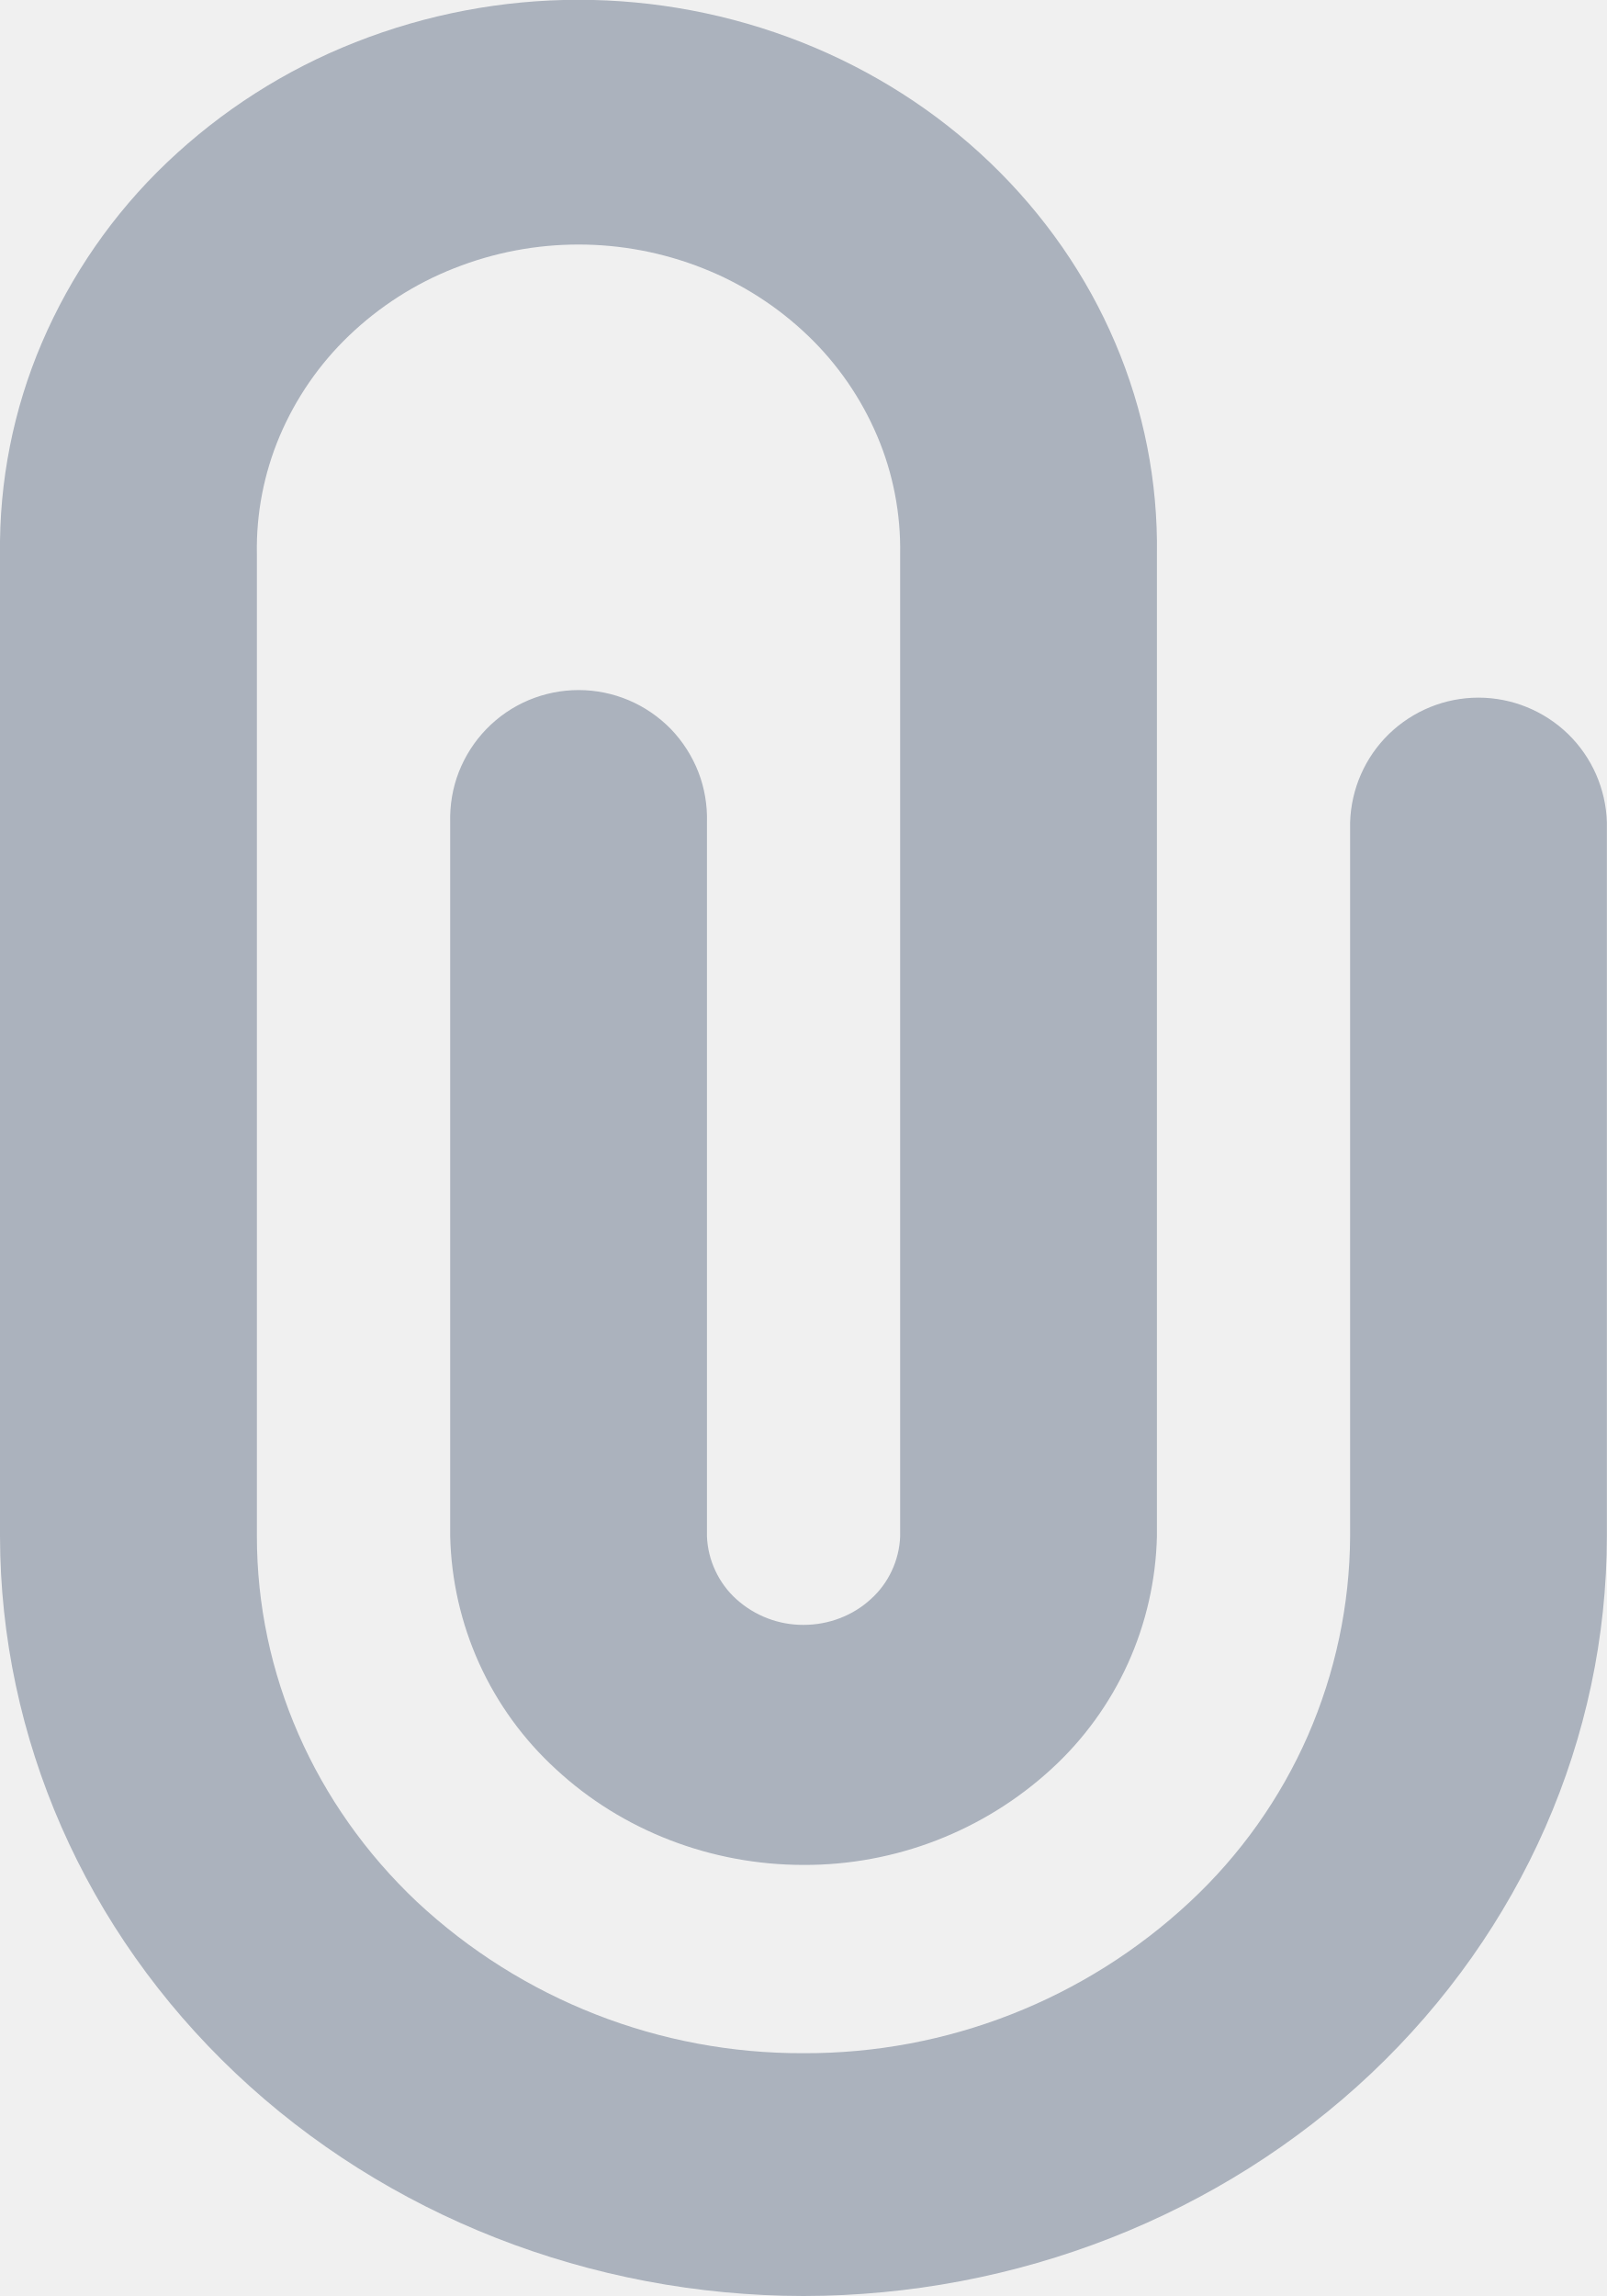
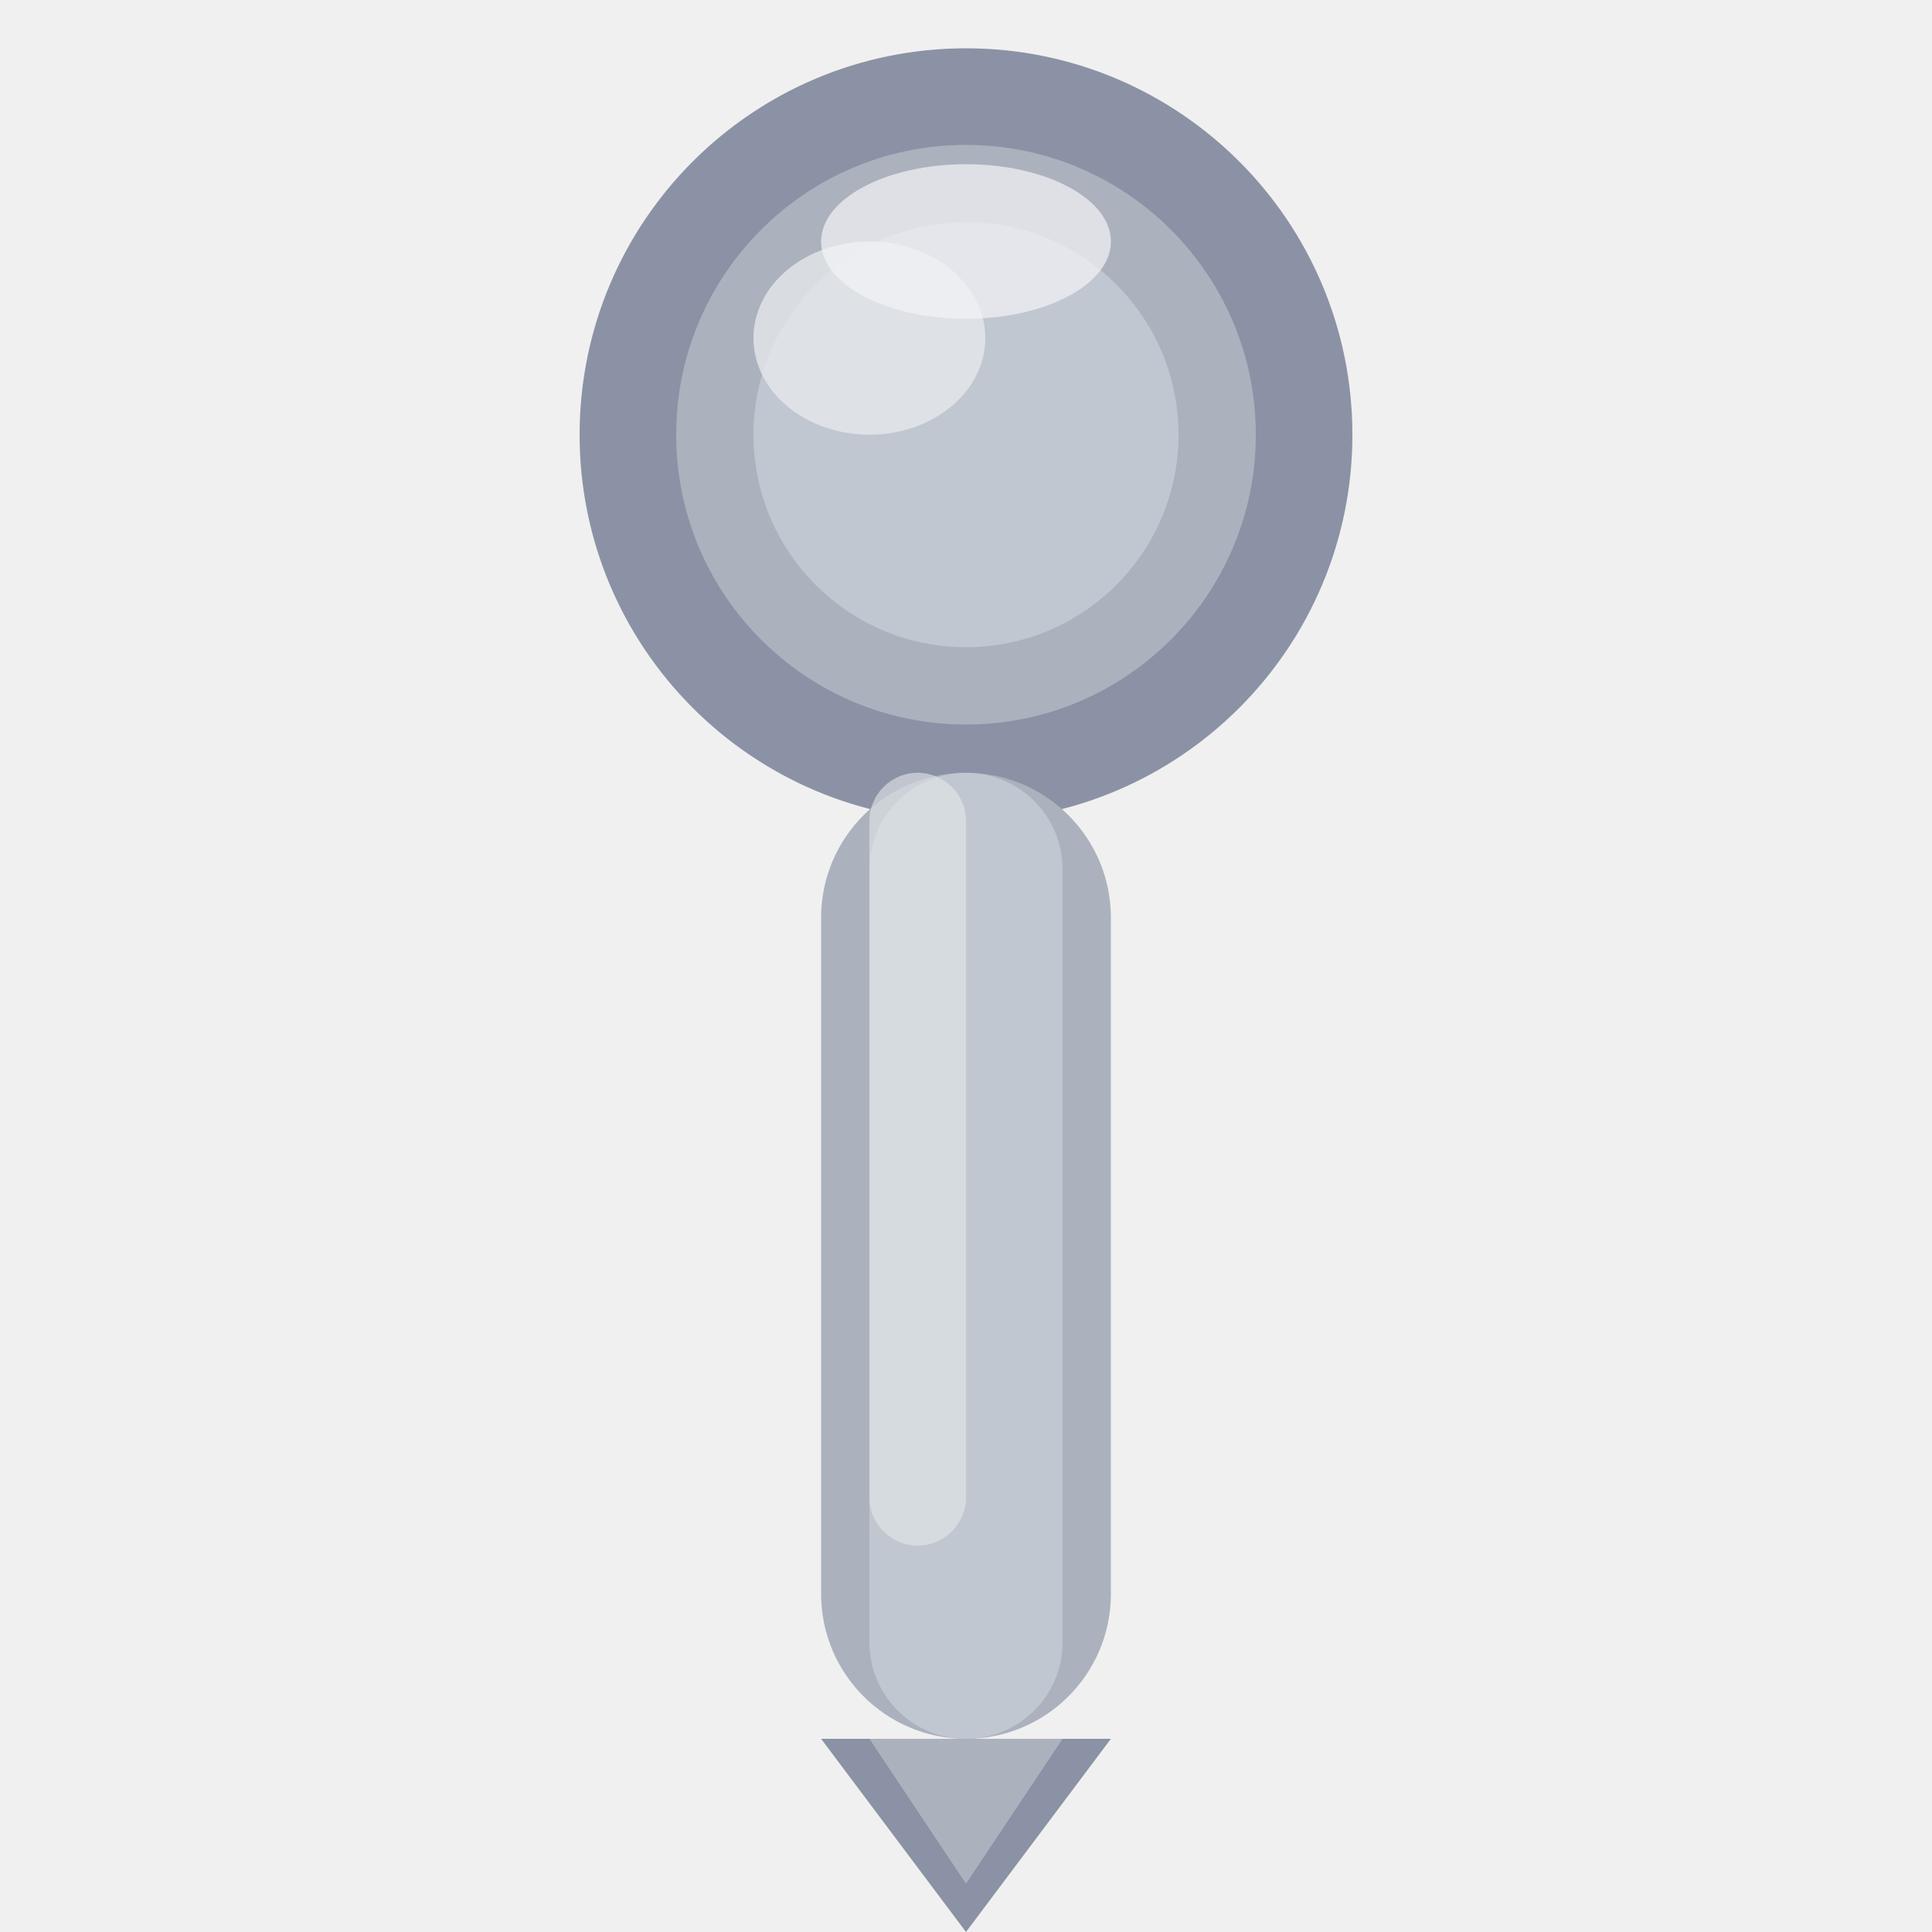
- <svg xmlns="http://www.w3.org/2000/svg" width="14" height="20" viewBox="0 0 14 20" fill="none">
-   <g clip-path="url(#clip0_296_60)">
-     <path d="M7 20C5.144 19.998 3.365 19.3 2.053 18.06C0.74 16.819 0.003 15.137 2.2521e-05 13.383V4.828C-0.008 4.195 0.116 3.567 0.365 2.985C0.618 2.395 0.987 1.861 1.452 1.418C1.927 0.965 2.485 0.608 3.096 0.368C4.345 -0.125 5.735 -0.125 6.984 0.368C7.6 0.612 8.158 0.968 8.627 1.418C9.096 1.868 9.466 2.4 9.715 2.985C9.965 3.571 10.088 4.197 10.079 4.828V13.383C10.07 13.765 9.984 14.142 9.826 14.491C9.668 14.839 9.441 15.152 9.159 15.41C8.57 15.95 7.799 16.248 7 16.245C6.193 16.245 5.418 15.945 4.842 15.41C4.56 15.152 4.333 14.839 4.175 14.491C4.017 14.142 3.931 13.765 3.922 13.383V7.163C3.918 7.013 3.943 6.864 3.997 6.725C4.052 6.585 4.133 6.458 4.238 6.35C4.342 6.243 4.467 6.157 4.605 6.099C4.743 6.041 4.891 6.011 5.041 6.011C5.19 6.011 5.339 6.041 5.476 6.099C5.614 6.157 5.739 6.243 5.844 6.35C5.948 6.458 6.029 6.585 6.084 6.725C6.138 6.864 6.163 7.013 6.159 7.163V13.383C6.163 13.487 6.188 13.588 6.232 13.682C6.276 13.776 6.338 13.861 6.415 13.93C6.575 14.075 6.784 14.155 7 14.154C7.219 14.154 7.429 14.074 7.586 13.93C7.663 13.861 7.725 13.777 7.769 13.683C7.813 13.589 7.838 13.487 7.842 13.384V4.828C7.848 4.475 7.781 4.125 7.643 3.8C7.503 3.47 7.298 3.172 7.039 2.924C6.775 2.671 6.464 2.471 6.124 2.337C5.428 2.061 4.652 2.061 3.956 2.337C3.615 2.471 3.304 2.671 3.04 2.924C2.781 3.172 2.576 3.47 2.436 3.8C2.299 4.125 2.231 4.475 2.238 4.828V13.383C2.238 14.577 2.739 15.722 3.632 16.566C4.546 17.419 5.75 17.89 7 17.885C8.249 17.89 9.454 17.418 10.367 16.566C10.804 16.159 11.154 15.666 11.394 15.119C11.633 14.571 11.759 13.981 11.762 13.383V7.163C11.771 6.872 11.892 6.596 12.101 6.393C12.31 6.191 12.589 6.077 12.88 6.077C13.171 6.077 13.451 6.191 13.66 6.393C13.869 6.596 13.99 6.872 13.999 7.163V13.383C13.997 15.137 13.259 16.819 11.947 18.06C10.635 19.3 8.856 19.998 7 20Z" fill="#ABB2BD" />
-   </g>
-   <defs>
-     <clipPath id="clip0_296_60">
-       <rect width="14" height="20" fill="white" />
-     </clipPath>
-   </defs>
+ <svg xmlns="http://www.w3.org/2000/svg" width="20" height="20" viewBox="0 0 20 20" fill="none">
+   <circle cx="10" cy="4.5" r="3.5" fill="#ABB2BD" stroke="#8B92A5" stroke-width="1" />
+   <circle cx="10" cy="4.5" r="2.2" fill="#C1C7D0" />
+   <rect x="8.5" y="8" width="3" height="10" fill="#ABB2BD" rx="1.5" />
+   <rect x="9" y="8" width="2" height="10" fill="#C1C7D0" rx="1" />
+   <path d="M10 18 L8.5 18 L10 20 L11.5 18 Z" fill="#8B92A5" />
+   <path d="M10 18 L9 18 L10 19.5 L11 18 Z" fill="#ABB2BD" />
+   <ellipse cx="9" cy="3.5" rx="1.2" ry="1" fill="#E5E7EB" opacity="0.8" />
+   <rect x="9" y="8" width="1" height="8" fill="#E5E7EB" opacity="0.6" rx="0.5" />
+   <ellipse cx="10" cy="2.5" rx="1.5" ry="0.8" fill="#F3F4F6" opacity="0.7" />
</svg>
